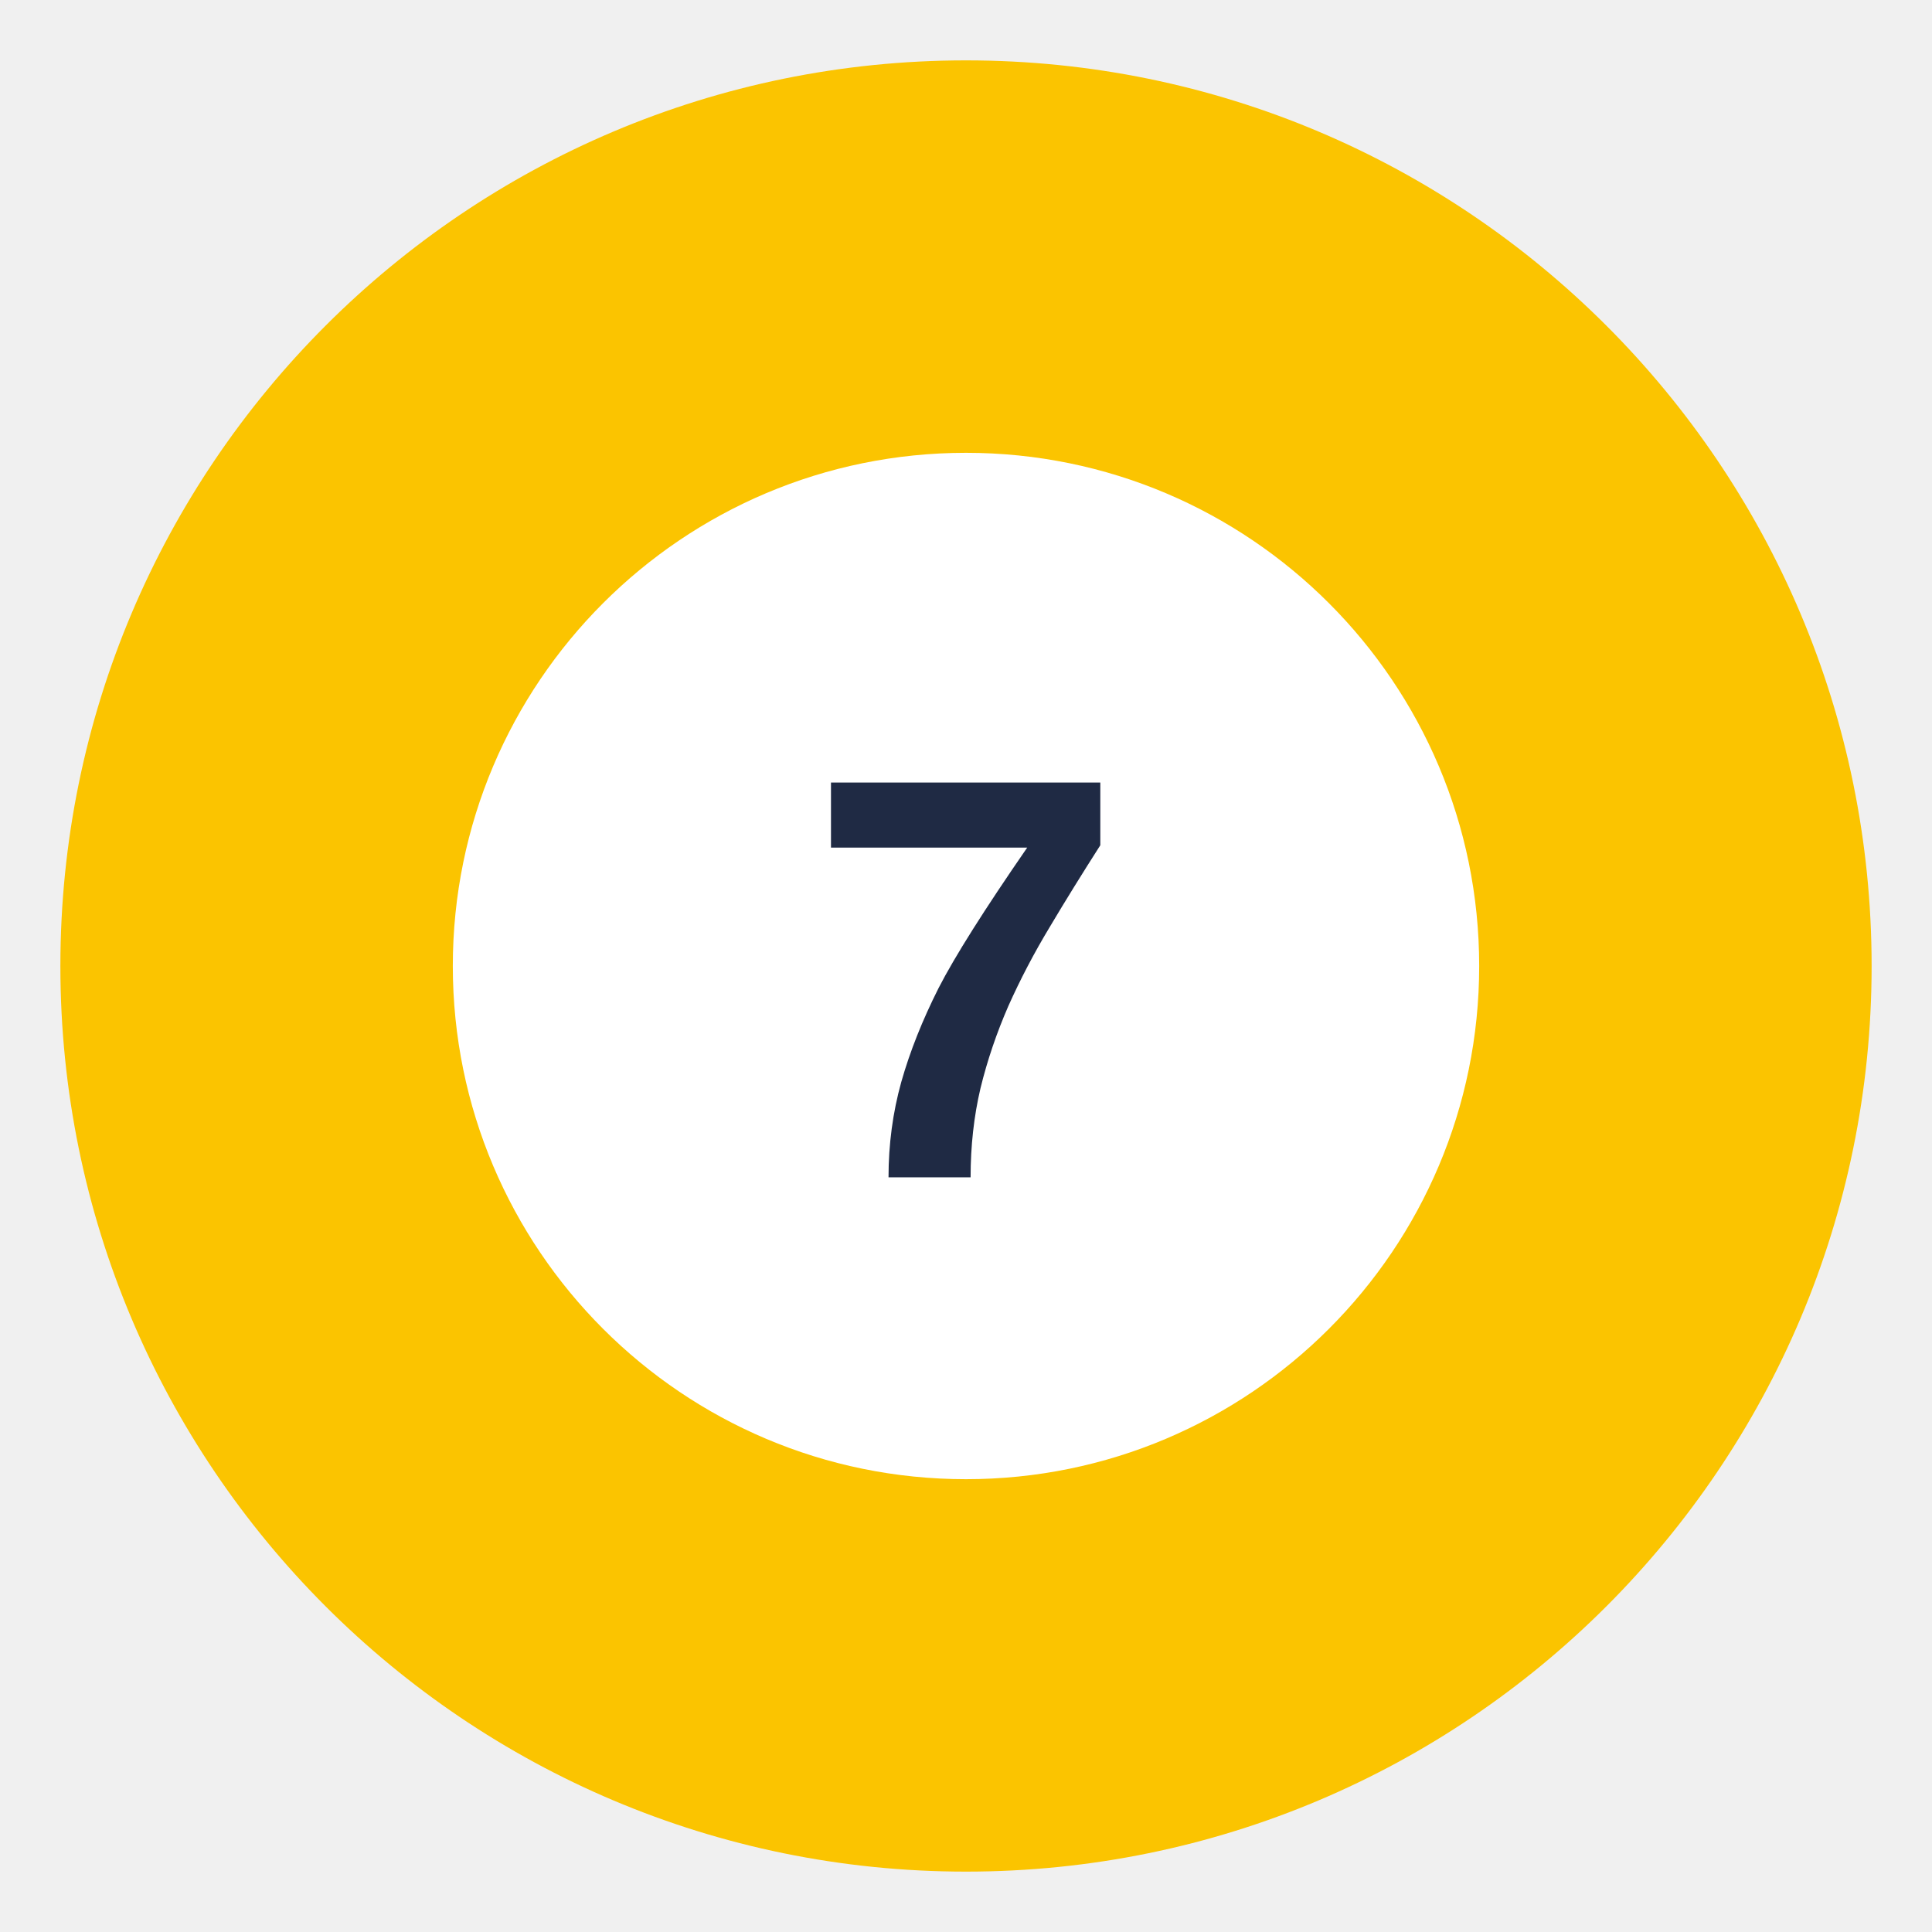
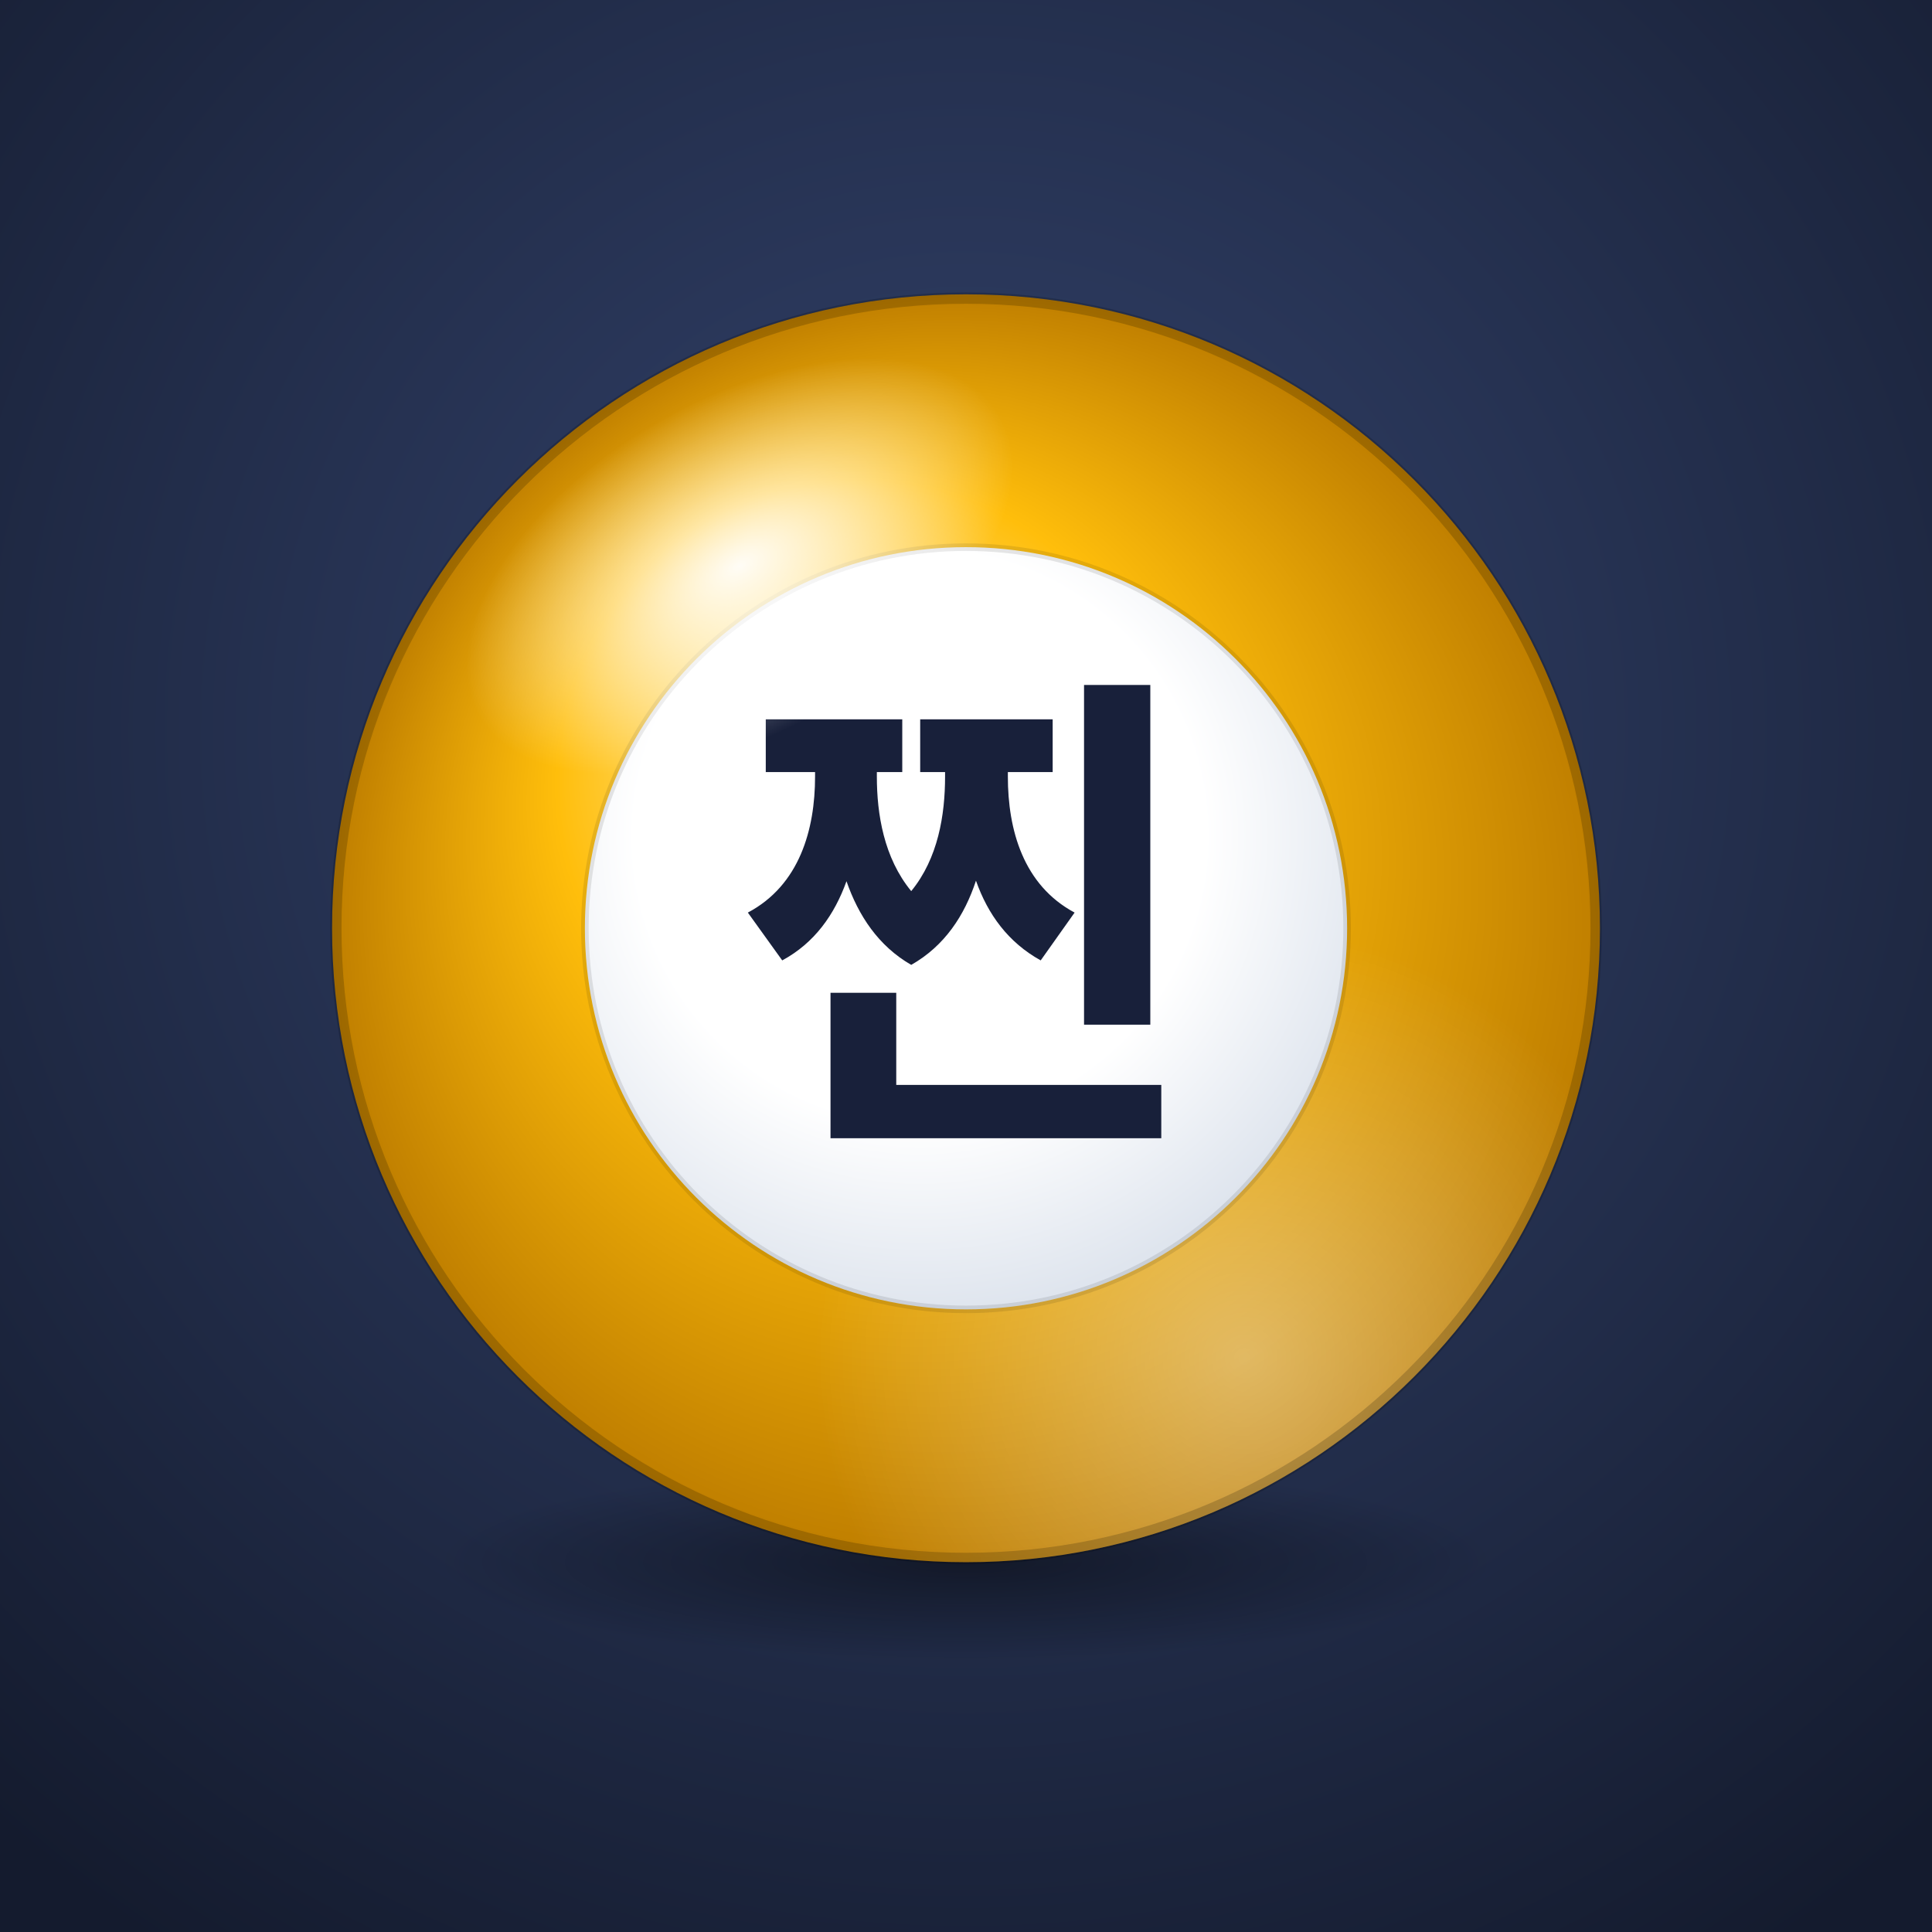
- <svg xmlns="http://www.w3.org/2000/svg" viewBox="0 0 64 64">
-   <circle cx="32" cy="32" r="30" fill="#fbc400" />
-   <circle cx="32" cy="32" r="17" fill="#fff" />
-   <text x="32" y="39" text-anchor="middle" font-family="Arial, sans-serif" font-weight="800" font-size="19" fill="#1f2a44">7</text>
+ <svg xmlns="http://www.w3.org/2000/svg" viewBox="0 0 512 512">
+   <defs>
+     <radialGradient id="bg" cx="50%" cy="38%" r="75%">
+       <stop offset="0" stop-color="#34446e" />
+       <stop offset="1" stop-color="#141b2e" />
+     </radialGradient>
+     <radialGradient id="body" cx="50%" cy="50%" r="50%" fx="34%" fy="28%">
+       <stop offset="0" stop-color="#ffe9a0" />
+       <stop offset="0.48" stop-color="#ffbe0b" />
+       <stop offset="1" stop-color="#c07f00" />
+     </radialGradient>
+     <radialGradient id="bounce" cx="72%" cy="84%" r="34%">
+       <stop offset="0" stop-color="#fff" stop-opacity="0.38" />
+       <stop offset="1" stop-color="#fff" stop-opacity="0" />
+     </radialGradient>
+     <radialGradient id="face" cx="44%" cy="38%" r="62%">
+       <stop offset="0.6" stop-color="#ffffff" />
+       <stop offset="1" stop-color="#dfe5ee" />
+     </radialGradient>
+     <radialGradient id="spec" cx="50%" cy="50%" r="50%">
+       <stop offset="0" stop-color="#fff" stop-opacity="0.95" />
+       <stop offset="1" stop-color="#fff" stop-opacity="0" />
+     </radialGradient>
+     <radialGradient id="shadow" cx="50%" cy="50%" r="50%">
+       <stop offset="0" stop-color="#000" stop-opacity="0.45" />
+       <stop offset="1" stop-color="#000" stop-opacity="0" />
+     </radialGradient>
+   </defs>
+   <rect width="512" height="512" fill="url(#bg)" />
+   <ellipse cx="256" cy="414" rx="140" ry="26" fill="url(#shadow)" />
+   <circle cx="256" cy="246" r="168" fill="url(#body)" />
+   <circle cx="256" cy="246" r="168" fill="url(#bounce)" />
+   <circle cx="256" cy="246" r="101" fill="url(#face)" />
+   <circle cx="256" cy="246" r="101" fill="none" stroke="#000" stroke-opacity="0.1" stroke-width="2" />
+   <text x="256" y="292" text-anchor="middle" font-family="Malgun Gothic, Pretendard, Apple SD Gothic Neo, sans-serif" font-weight="700" font-size="132" fill="#18203a">찐</text>
+   <ellipse cx="0" cy="0" rx="80" ry="44" fill="url(#spec)" transform="translate(196 150) rotate(-30)" />
+   <circle cx="256" cy="246" r="167" fill="none" stroke="#000" stroke-opacity="0.18" stroke-width="3" />
</svg>
